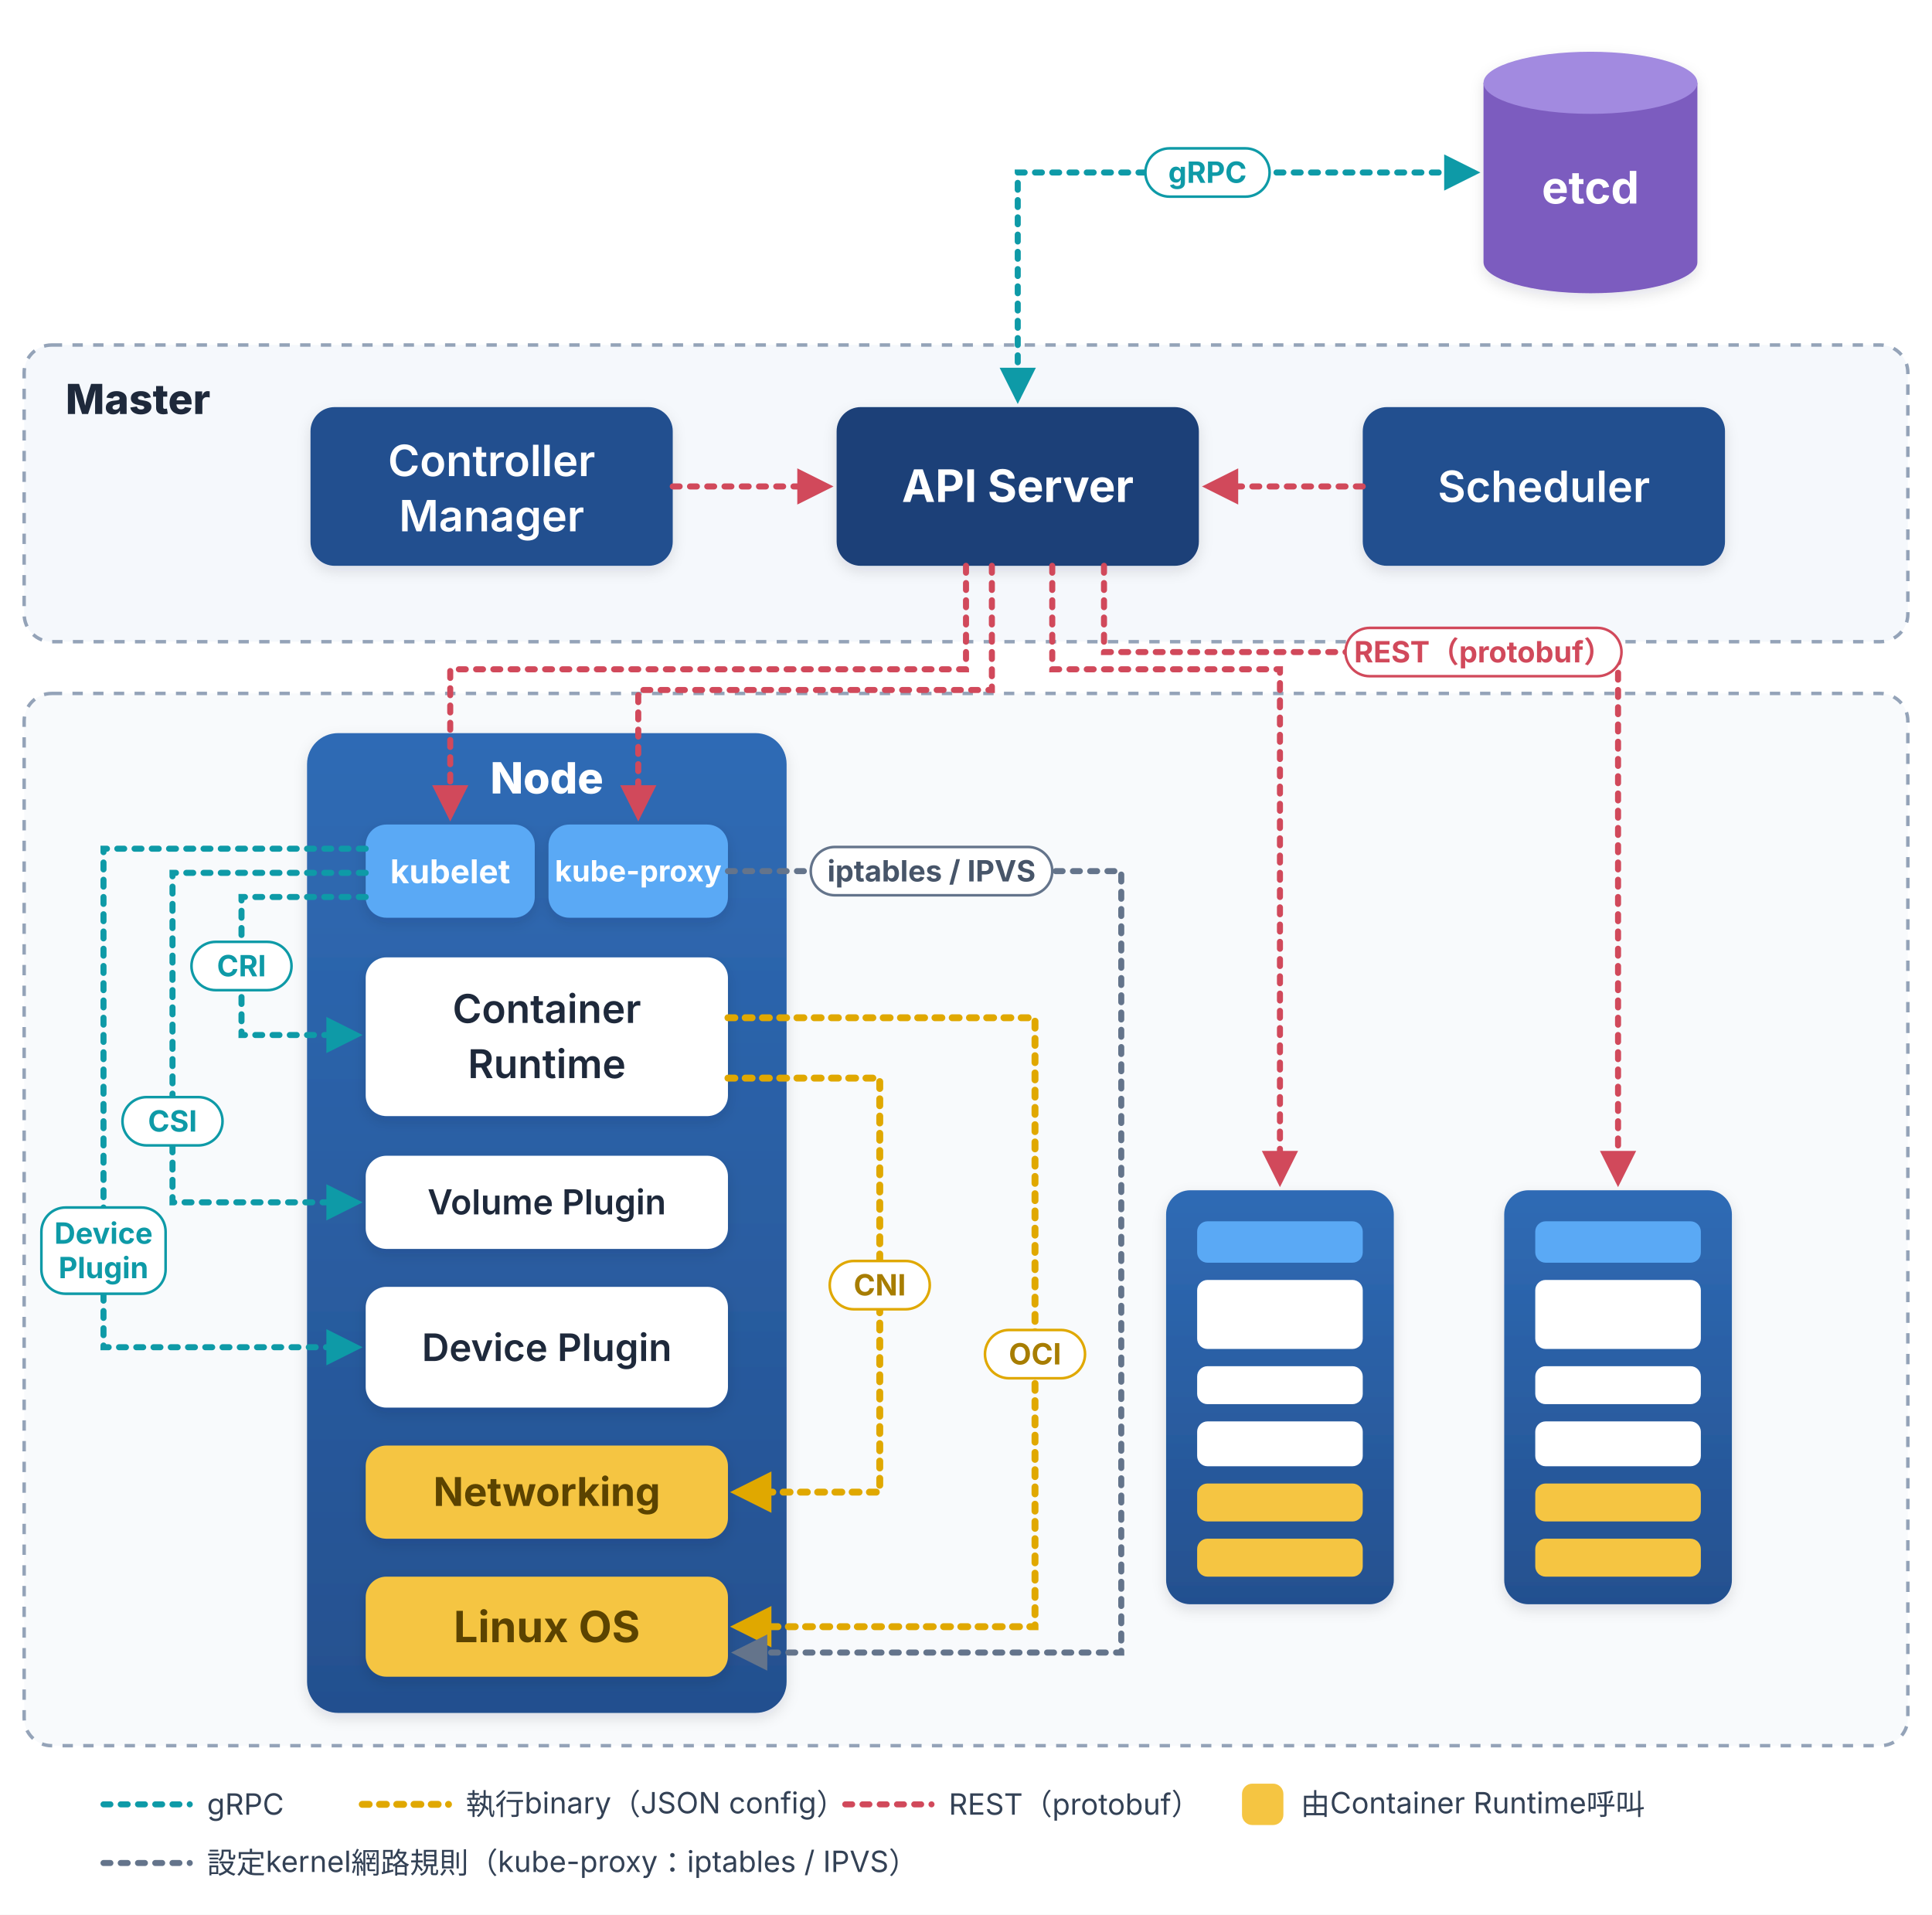
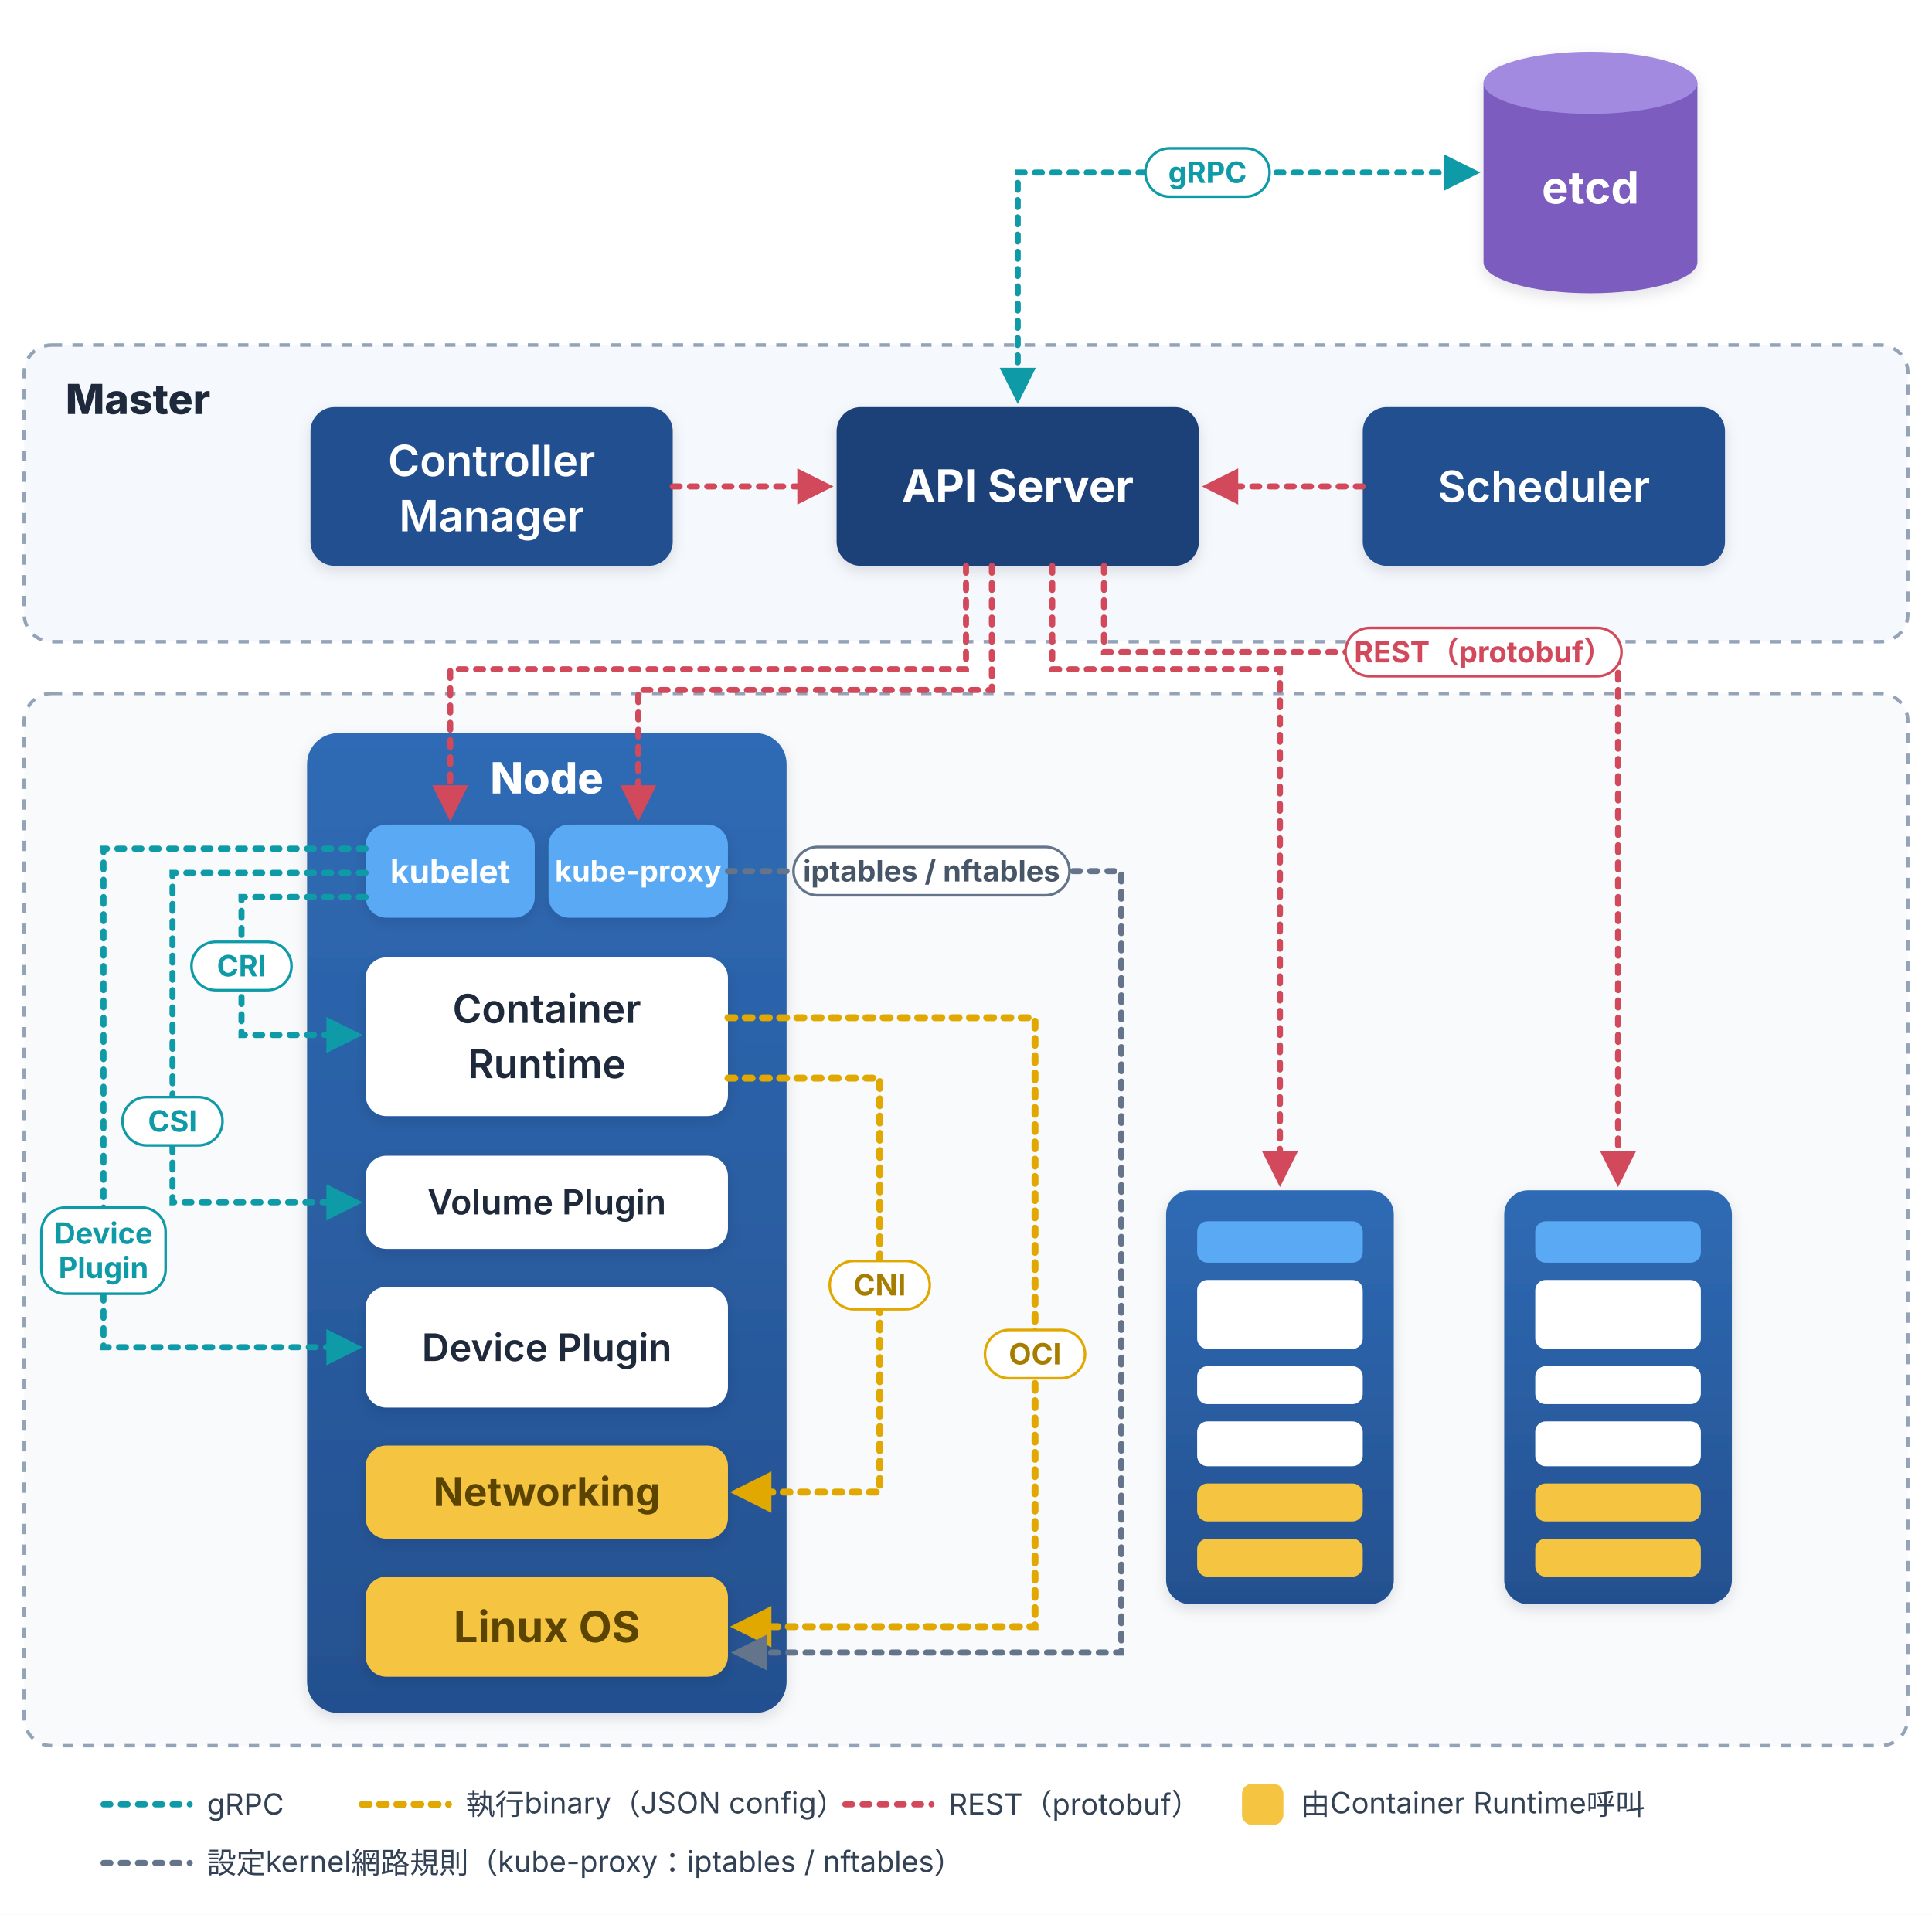
<svg xmlns="http://www.w3.org/2000/svg" viewBox="0 0 1120 1110" font-family="Inter, Helvetica Neue, Helvetica, Arial, sans-serif">
  <defs>
    <marker id="a-grpc" viewBox="0 0 10 10" refX="8" refY="5" markerWidth="6" markerHeight="6" orient="auto-start-reverse">
      <path d="M0 0 L10 5 L0 10 z" fill="#0e9aa7" />
    </marker>
    <marker id="a-exec" viewBox="0 0 10 10" refX="8" refY="5" markerWidth="6" markerHeight="6" orient="auto-start-reverse">
      <path d="M0 0 L10 5 L0 10 z" fill="#e0a800" />
    </marker>
    <marker id="a-kern" viewBox="0 0 10 10" refX="8" refY="5" markerWidth="6" markerHeight="6" orient="auto-start-reverse">
      <path d="M0 0 L10 5 L0 10 z" fill="#64748b" />
    </marker>
    <marker id="a-rest" viewBox="0 0 10 10" refX="8" refY="5" markerWidth="6" markerHeight="6" orient="auto-start-reverse">
      <path d="M0 0 L10 5 L0 10 z" fill="#d1495b" />
    </marker>
    <filter id="sh" x="-10%" y="-10%" width="120%" height="140%">
      <feDropShadow dx="0" dy="3" stdDeviation="4" flood-color="#0f172a" flood-opacity="0.12" />
    </filter>
    <linearGradient id="node-bg" x1="0" y1="0" x2="0" y2="1">
      <stop offset="0" stop-color="#2f6bb5" />
      <stop offset="1" stop-color="#24508f" />
    </linearGradient>
  </defs>
  <rect width="1120" height="1110" fill="#ffffff" />
  <g filter="url(#sh)">
    <path d="M860 48 v104 a62 18 0 0 0 124 0 v-104" fill="#7c5cbf" />
    <ellipse cx="922" cy="48" rx="62" ry="18" fill="#a28ae0" />
  </g>
  <text x="922" y="118" font-size="26" font-weight="700" fill="#fff" text-anchor="middle">etcd</text>
  <rect x="14" y="200" width="1092" height="172" rx="16" fill="#f5f8fc" stroke="#94a3b8" stroke-width="2" stroke-dasharray="6 6" />
  <text x="38" y="240" font-size="24" font-weight="800" fill="#1e293b">Master</text>
  <g filter="url(#sh)">
    <rect x="180" y="236" width="210" height="92" rx="14" fill="#24508f" />
    <rect x="485" y="236" width="210" height="92" rx="14" fill="#1a3f78" />
    <rect x="790" y="236" width="210" height="92" rx="14" fill="#24508f" />
  </g>
  <text x="285" y="276" font-size="25" font-weight="600" fill="#fff" text-anchor="middle">Controller</text>
  <text x="285" y="308" font-size="25" font-weight="600" fill="#fff" text-anchor="middle">Manager</text>
  <text x="590" y="291" font-size="26" font-weight="700" fill="#fff" text-anchor="middle">API Server</text>
  <text x="895" y="291" font-size="25" font-weight="600" fill="#fff" text-anchor="middle">Scheduler</text>
  <rect x="14" y="402" width="1092" height="610" rx="16" fill="#f8fafc" stroke="#94a3b8" stroke-width="2" stroke-dasharray="6 6" />
  <g filter="url(#sh)">
    <rect x="178" y="425" width="278" height="568" rx="18" fill="url(#node-bg)" />
  </g>
  <text x="317" y="460" font-size="25" font-weight="800" fill="#fff" text-anchor="middle">Node</text>
  <g filter="url(#sh)">
    <rect x="212" y="478" width="98" height="54" rx="12" fill="#5aa9f5" />
    <rect x="318" y="478" width="104" height="54" rx="12" fill="#5aa9f5" />
    <rect x="212" y="555" width="210" height="92" rx="12" fill="#fff" />
    <rect x="212" y="670" width="210" height="54" rx="12" fill="#fff" />
    <rect x="212" y="746" width="210" height="70" rx="12" fill="#fff" />
    <rect x="212" y="838" width="210" height="54" rx="12" fill="#f5c542" />
    <rect x="212" y="914" width="210" height="58" rx="12" fill="#f5c542" />
  </g>
  <text x="261" y="512" font-size="19" font-weight="700" fill="#fff" text-anchor="middle">kubelet</text>
  <text x="370" y="511" font-size="17" font-weight="700" fill="#fff" text-anchor="middle">kube-proxy</text>
  <text x="317" y="593" font-size="23" font-weight="600" fill="#1e293b" text-anchor="middle">Container</text>
  <text x="317" y="625" font-size="23" font-weight="600" fill="#1e293b" text-anchor="middle">Runtime</text>
  <text x="317" y="704" font-size="20" font-weight="600" fill="#1e293b" text-anchor="middle">Volume Plugin</text>
  <text x="317" y="789" font-size="22" font-weight="600" fill="#1e293b" text-anchor="middle">Device Plugin</text>
  <text x="317" y="873" font-size="23" font-weight="700" fill="#5b4300" text-anchor="middle">Networking</text>
  <text x="317" y="952" font-size="25" font-weight="700" fill="#5b4300" text-anchor="middle">Linux OS</text>
  <g filter="url(#sh)">
    <rect x="676" y="690" width="132" height="240" rx="14" fill="url(#node-bg)" />
    <rect x="872" y="690" width="132" height="240" rx="14" fill="url(#node-bg)" />
  </g>
  <g>
    <rect x="694" y="708" width="96" height="24" rx="6" fill="#5aa9f5" />
    <rect x="694" y="742" width="96" height="40" rx="6" fill="#fff" />
    <rect x="694" y="792" width="96" height="22" rx="6" fill="#fff" />
    <rect x="694" y="824" width="96" height="26" rx="6" fill="#fff" />
    <rect x="694" y="860" width="96" height="22" rx="6" fill="#f5c542" />
    <rect x="694" y="892" width="96" height="22" rx="6" fill="#f5c542" />
    <rect x="890" y="708" width="96" height="24" rx="6" fill="#5aa9f5" />
    <rect x="890" y="742" width="96" height="40" rx="6" fill="#fff" />
    <rect x="890" y="792" width="96" height="22" rx="6" fill="#fff" />
    <rect x="890" y="824" width="96" height="26" rx="6" fill="#fff" />
    <rect x="890" y="860" width="96" height="22" rx="6" fill="#f5c542" />
    <rect x="890" y="892" width="96" height="22" rx="6" fill="#f5c542" />
  </g>
  <g fill="none" stroke="#d1495b" stroke-width="3.5" stroke-dasharray="4 6" stroke-linecap="round">
    <path d="M390 282 H 479" marker-end="url(#a-rest)" />
    <path d="M790 282 H 701" marker-end="url(#a-rest)" />
    <path d="M560 328 V 388 H 261 V 472" marker-end="url(#a-rest)" />
    <path d="M575 328 V 400 H 370 V 472" marker-end="url(#a-rest)" />
    <path d="M610 328 V 388 H 742 V 684" marker-end="url(#a-rest)" />
    <path d="M640 328 V 378 H 938 V 684" marker-end="url(#a-rest)" />
  </g>
  <g fill="none" stroke="#0e9aa7" stroke-width="3.5" stroke-dasharray="4 6" stroke-linecap="round">
    <path d="M590 230 V 100 H 854" marker-end="url(#a-grpc)" marker-start="url(#a-grpc)" />
    <path d="M212 520 H 140 V 600 H 206" marker-end="url(#a-grpc)" />
    <path d="M212 506 H 100 V 697 H 206" marker-end="url(#a-grpc)" />
    <path d="M212 492 H 60 V 781 H 206" marker-end="url(#a-grpc)" />
  </g>
  <g fill="none" stroke="#e0a800" stroke-width="4" stroke-dasharray="4 6" stroke-linecap="round">
    <path d="M422 625 H 510 V 865 H 428" marker-end="url(#a-exec)" />
    <path d="M422 590 H 600 V 943 H 428" marker-end="url(#a-exec)" />
  </g>
  <g fill="none" stroke="#64748b" stroke-width="3.5" stroke-dasharray="4 6" stroke-linecap="round">
    <path d="M422 505 H 650 V 958 H 428" marker-end="url(#a-kern)" />
  </g>
  <g font-size="17" font-weight="700" text-anchor="middle">
    <rect x="664" y="86" width="72" height="28" rx="14" fill="#fff" stroke="#0e9aa7" stroke-width="1.5" />
    <text x="700" y="106" fill="#0e9aa7">gRPC</text>
    <rect x="111" y="546" width="58" height="28" rx="14" fill="#fff" stroke="#0e9aa7" stroke-width="1.5" />
    <text x="140" y="566" fill="#0e9aa7">CRI</text>
    <rect x="71" y="636" width="58" height="28" rx="14" fill="#fff" stroke="#0e9aa7" stroke-width="1.5" />
    <text x="100" y="656" fill="#0e9aa7">CSI</text>
    <rect x="24" y="700" width="72" height="50" rx="14" fill="#fff" stroke="#0e9aa7" stroke-width="1.5" />
    <text x="60" y="721" fill="#0e9aa7">Device</text>
    <text x="60" y="741" fill="#0e9aa7">Plugin</text>
    <rect x="481" y="731" width="58" height="28" rx="14" fill="#fff" stroke="#e0a800" stroke-width="1.5" />
    <text x="510" y="751" fill="#a77d00">CNI</text>
    <rect x="571" y="771" width="58" height="28" rx="14" fill="#fff" stroke="#e0a800" stroke-width="1.5" />
    <text x="600" y="791" fill="#a77d00">OCI</text>
    <rect x="780" y="364" width="160" height="28" rx="14" fill="#fff" stroke="#d1495b" stroke-width="1.5" />
    <text x="860" y="384" fill="#d1495b">REST（protobuf）</text>
-     <rect x="470" y="491" width="140" height="28" rx="14" fill="#fff" stroke="#64748b" stroke-width="1.5" />
-     <text x="540" y="511" fill="#475569">iptables / IPVS</text>
+     <rect x="460" y="491" width="160" height="28" rx="14" fill="#fff" stroke="#64748b" stroke-width="1.5" />
+     <text x="540" y="511" fill="#475569">iptables / nftables</text>
  </g>
  <g font-size="17" fill="#334155">
    <line x1="60" y1="1046" x2="110" y2="1046" stroke="#0e9aa7" stroke-width="3.5" stroke-dasharray="4 6" stroke-linecap="round" />
    <text x="120" y="1052">gRPC</text>
    <line x1="210" y1="1046" x2="260" y2="1046" stroke="#e0a800" stroke-width="4" stroke-dasharray="4 6" stroke-linecap="round" />
    <text x="270" y="1052">執行binary（JSON config）</text>
    <line x1="490" y1="1046" x2="540" y2="1046" stroke="#d1495b" stroke-width="3.5" stroke-dasharray="4 6" stroke-linecap="round" />
    <text x="550" y="1052">REST（protobuf）</text>
    <rect x="720" y="1034" width="24" height="24" rx="6" fill="#f5c542" />
    <text x="754" y="1052">由Container Runtime呼叫</text>
    <line x1="60" y1="1080" x2="110" y2="1080" stroke="#64748b" stroke-width="3.5" stroke-dasharray="4 6" stroke-linecap="round" />
-     <text x="120" y="1086">設定kernel網路規則（kube-proxy：iptables / IPVS）</text>
+     <text x="120" y="1086">設定kernel網路規則（kube-proxy：iptables / nftables）</text>
  </g>
</svg>
